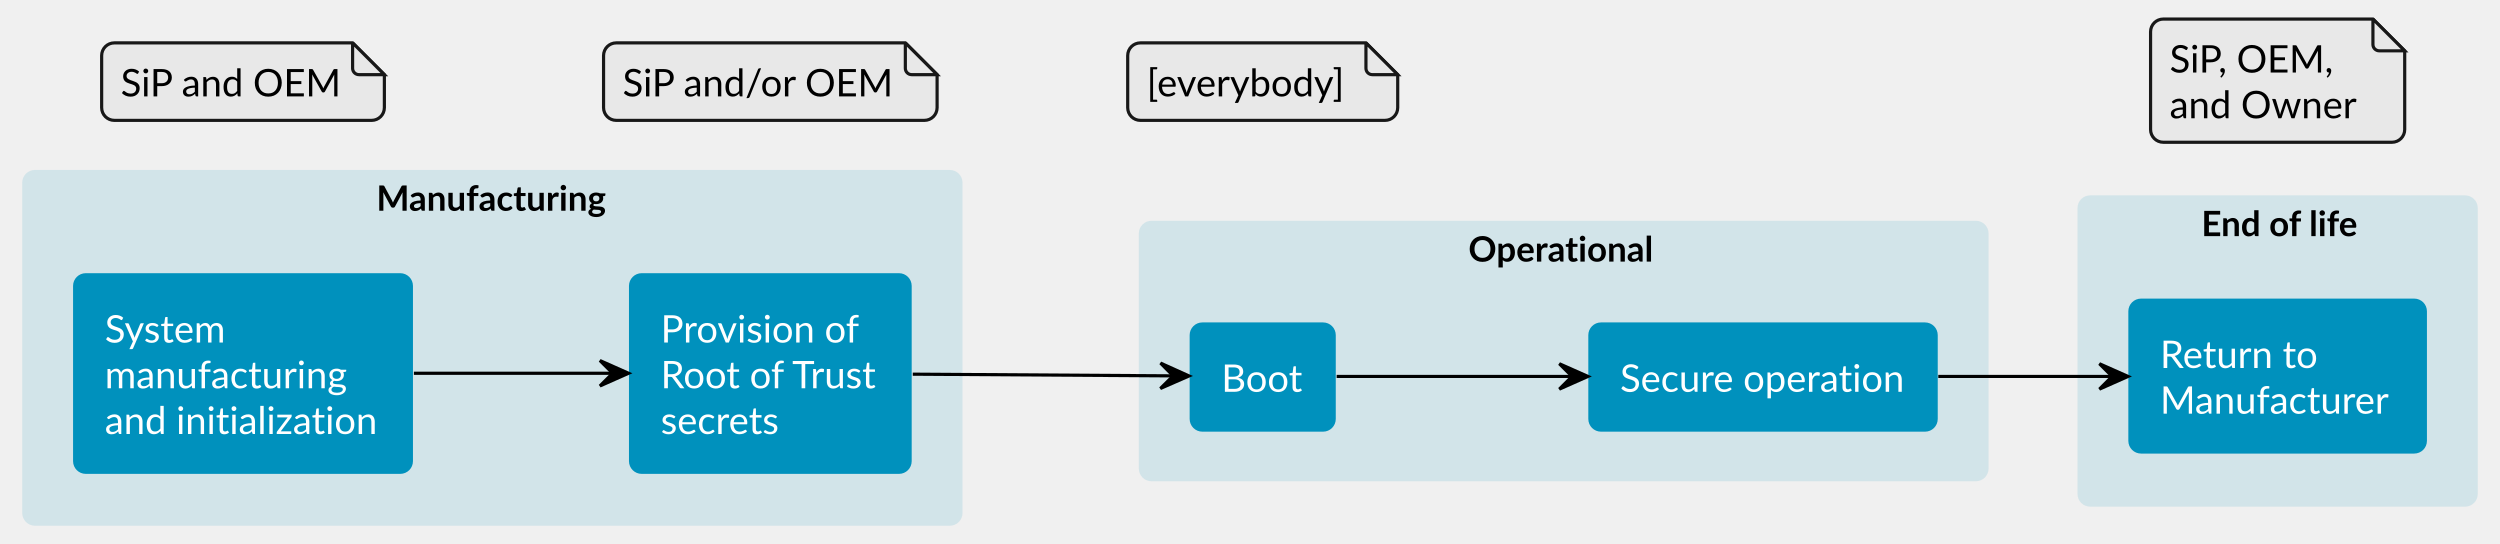
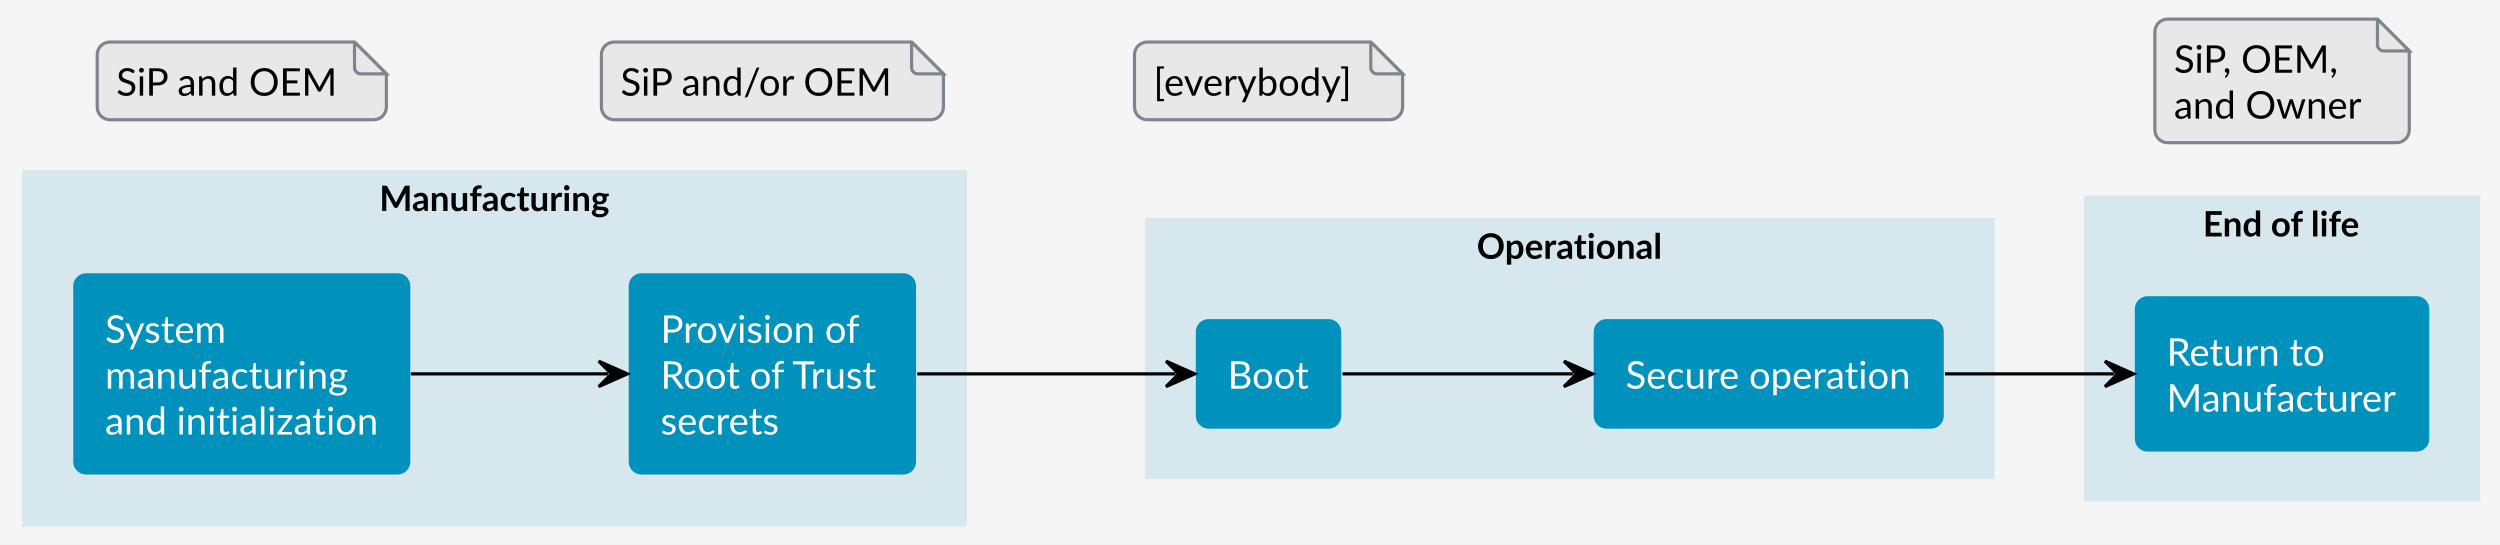
- <svg xmlns="http://www.w3.org/2000/svg" contentStyleType="text/css" height="171px" preserveAspectRatio="none" style="width:787px;height:171px;background:#FFFFFF55;" version="1.1" viewBox="0 0 787 171" width="787px" zoomAndPan="magnify">
+ <svg xmlns="http://www.w3.org/2000/svg" contentStyleType="text/css" data-diagram-type="DESCRIPTION" height="171px" preserveAspectRatio="none" style="width:785px;height:171px;background:#FFFFFF55;" version="1.1" viewBox="0 0 785 171" width="785px" zoomAndPan="magnify">
  <defs />
  <g>
-     <g id="cluster_r1">
-       <rect fill="#0091BD" fill-opacity="0.125" height="112" rx="4" ry="4" style="stroke:#0091BD;stroke-width:0.0;" width="296" x="7" y="53.5" />
-       <line style="stroke:#0091BD;stroke-width:0.0;" x1="7" x2="303" y1="70.684" y2="70.684" />
-       <text fill="#000000" font-family="Lato,sans-serif" font-size="11" font-weight="bold" lengthAdjust="spacing" textLength="73" x="118.5" y="66.344">Manufacturing</text>
+     <rect fill="#FFFFFF" fill-opacity="0.333" height="171" style="stroke:none;stroke-width:1;" width="785" x="0" y="0" />
+     <g class="cluster" data-entity="r1" data-source-line="14" data-uid="ent0007" id="cluster_r1">
+       <rect fill="#0091BD" fill-opacity="0.125" height="112" width="296.64" x="7" y="53.4" />
+       <line x1="7" x2="303.64" y1="70.6" y2="70.6" />
+       <text fill="#000000" font-family="Lato,sans-serif" font-size="11" font-weight="bold" lengthAdjust="spacing" textLength="72.418" x="119.111" y="66.257">Manufacturing</text>
    </g>
-     <g id="cluster_r3">
-       <rect fill="#0091BD" fill-opacity="0.125" height="82" rx="4" ry="4" style="stroke:#0091BD;stroke-width:0.0;" width="267.5" x="358.5" y="69.5" />
-       <line style="stroke:#0091BD;stroke-width:0.0;" x1="358.5" x2="626" y1="86.684" y2="86.684" />
-       <text fill="#000000" font-family="Lato,sans-serif" font-size="11" font-weight="bold" lengthAdjust="spacing" textLength="60" x="462.25" y="82.344">Operational</text>
+     <g class="cluster" data-entity="r3" data-source-line="18" data-uid="ent0010" id="cluster_r3">
+       <rect fill="#0091BD" fill-opacity="0.125" height="82" width="266.85" x="359.49" y="68.4" />
+       <line x1="359.49" x2="626.34" y1="85.6" y2="85.6" />
+       <text fill="#000000" font-family="Lato,sans-serif" font-size="11" font-weight="bold" lengthAdjust="spacing" textLength="58.421" x="463.704" y="81.257">Operational</text>
    </g>
-     <g id="cluster_r5">
-       <rect fill="#0091BD" fill-opacity="0.125" height="98" rx="4" ry="4" style="stroke:#0091BD;stroke-width:0.0;" width="126" x="654" y="61.5" />
-       <line style="stroke:#0091BD;stroke-width:0.0;" x1="654" x2="780" y1="78.684" y2="78.684" />
-       <text fill="#000000" font-family="Lato,sans-serif" font-size="11" font-weight="bold" lengthAdjust="spacing" textLength="48" x="693" y="74.344">End of life</text>
+     <g class="cluster" data-entity="r5" data-source-line="22" data-uid="ent0013" id="cluster_r5">
+       <rect fill="#0091BD" fill-opacity="0.125" height="96" width="124.46" x="654.34" y="61.4" />
+       <line x1="654.34" x2="778.8" y1="78.6" y2="78.6" />
+       <text fill="#000000" font-family="Lato,sans-serif" font-size="11" font-weight="bold" lengthAdjust="spacing" textLength="49.725" x="691.707" y="74.257">End of life</text>
    </g>
-     <g id="elem_lc1">
-       <rect fill="#0091BD" height="63.176" rx="4" ry="4" style="stroke:#8B0000;stroke-width:0.0;" width="107" x="23" y="86" />
-       <text fill="#FFFFFF" font-family="Lato,sans-serif" font-size="12" lengthAdjust="spacing" textLength="37" x="33" y="107.838">System</text>
-       <text fill="#FFFFFF" font-family="Lato,sans-serif" font-size="12" lengthAdjust="spacing" textLength="78" x="33" y="122.23">manufacturing</text>
-       <text fill="#FFFFFF" font-family="Lato,sans-serif" font-size="12" lengthAdjust="spacing" textLength="87" x="33" y="136.622">and initialization</text>
+     <g class="entity" data-entity="lc1" data-source-line="15" data-uid="ent0008" id="entity_lc1">
+       <rect fill="#0091BD" height="63.2" rx="4" ry="4" width="105.836" x="23" y="85.8" />
+       <text fill="#FFFFFF" font-family="Lato,sans-serif" font-size="12" lengthAdjust="spacing" textLength="38.4" x="33" y="107.644">System</text>
+       <text fill="#FFFFFF" font-family="Lato,sans-serif" font-size="12" lengthAdjust="spacing" textLength="76.296" x="33" y="122.044">manufacturing</text>
+       <text fill="#FFFFFF" font-family="Lato,sans-serif" font-size="12" lengthAdjust="spacing" textLength="85.836" x="33" y="136.444">and initialization</text>
    </g>
-     <g id="elem_lc2">
-       <rect fill="#0091BD" height="63.176" rx="4" ry="4" style="stroke:#8B0000;stroke-width:0.0;" width="89" x="198" y="86" />
-       <text fill="#FFFFFF" font-family="Lato,sans-serif" font-size="12" lengthAdjust="spacing" textLength="63" x="208" y="107.838">Provision of</text>
-       <text fill="#FFFFFF" font-family="Lato,sans-serif" font-size="12" lengthAdjust="spacing" textLength="69" x="208" y="122.23">Root of Trust</text>
-       <text fill="#FFFFFF" font-family="Lato,sans-serif" font-size="12" lengthAdjust="spacing" textLength="37" x="208" y="136.622">secrets</text>
+     <g class="entity" data-entity="lc2" data-source-line="16" data-uid="ent0009" id="entity_lc2">
+       <rect fill="#0091BD" height="63.2" rx="4" ry="4" width="90.224" x="197.42" y="85.8" />
+       <text fill="#FFFFFF" font-family="Lato,sans-serif" font-size="12" lengthAdjust="spacing" textLength="63.108" x="207.42" y="107.644">Provision of</text>
+       <text fill="#FFFFFF" font-family="Lato,sans-serif" font-size="12" lengthAdjust="spacing" textLength="70.224" x="207.42" y="122.044">Root of Trust</text>
+       <text fill="#FFFFFF" font-family="Lato,sans-serif" font-size="12" lengthAdjust="spacing" textLength="37.464" x="207.42" y="136.444">secrets</text>
    </g>
-     <g id="elem_lc3">
-       <rect fill="#0091BD" height="34.392" rx="4" ry="4" style="stroke:#8B0000;stroke-width:0.0;" width="46" x="374.5" y="101.5" />
-       <text fill="#FFFFFF" font-family="Lato,sans-serif" font-size="12" lengthAdjust="spacing" textLength="26" x="384.5" y="123.338">Boot</text>
+     <g class="entity" data-entity="lc3" data-source-line="19" data-uid="ent0011" id="entity_lc3">
+       <rect fill="#0091BD" height="34.4" rx="4" ry="4" width="45.668" x="375.49" y="100.2" />
+       <text fill="#FFFFFF" font-family="Lato,sans-serif" font-size="12" lengthAdjust="spacing" textLength="25.668" x="385.49" y="122.044">Boot</text>
    </g>
-     <g id="elem_lc4">
-       <rect fill="#0091BD" height="34.392" rx="4" ry="4" style="stroke:#8B0000;stroke-width:0.0;" width="110" x="500" y="101.5" />
-       <text fill="#FFFFFF" font-family="Lato,sans-serif" font-size="12" lengthAdjust="spacing" textLength="90" x="510" y="123.338">Secure operation</text>
+     <g class="entity" data-entity="lc4" data-source-line="20" data-uid="ent0012" id="entity_lc4">
+       <rect fill="#0091BD" height="34.4" rx="4" ry="4" width="109.922" x="500.42" y="100.2" />
+       <text fill="#FFFFFF" font-family="Lato,sans-serif" font-size="12" lengthAdjust="spacing" textLength="89.922" x="510.42" y="122.044">Secure operation</text>
    </g>
-     <g id="elem_lc5">
-       <rect fill="#0091BD" height="48.784" rx="4" ry="4" style="stroke:#8B0000;stroke-width:0.0;" width="94" x="670" y="94" />
-       <text fill="#FFFFFF" font-family="Lato,sans-serif" font-size="12" lengthAdjust="spacing" textLength="50" x="680" y="115.838">Return to</text>
-       <text fill="#FFFFFF" font-family="Lato,sans-serif" font-size="12" lengthAdjust="spacing" textLength="74" x="680" y="130.23">Manufacturer</text>
+     <g class="entity" data-entity="lc5" data-source-line="23" data-uid="ent0014" id="entity_lc5">
+       <rect fill="#0091BD" height="48.8" rx="4" ry="4" width="92.456" x="670.34" y="93" />
+       <text fill="#FFFFFF" font-family="Lato,sans-serif" font-size="12" lengthAdjust="spacing" textLength="50.088" x="680.34" y="114.844">Return to</text>
+       <text fill="#FFFFFF" font-family="Lato,sans-serif" font-size="12" lengthAdjust="spacing" textLength="72.456" x="680.34" y="129.244">Manufacturer</text>
    </g>
-     <g id="elem_n1">
-       <path d="M32,17.5 L32,33.892 A4,4 0 0 0 36,37.892 L117,37.892 A4,4 0 0 0 121,33.892 L121,23.5 L111,13.5 L36,13.5 A4,4 0 0 0 32,17.5 " fill="#E8E8E8" style="stroke:#181818;stroke-width:1.0;" />
-       <path d="M111,13.5 L111,21.5 A2,2 0 0 0 113,23.5 L121,23.5 L111,13.5 " fill="#E8E8E8" style="stroke:#181818;stroke-width:1.0;" />
-       <text fill="#000000" font-family="Lato,sans-serif" font-size="12" lengthAdjust="spacing" textLength="68" x="38" y="30.337">SiP and OEM</text>
+     <g class="entity" data-entity="n1" data-source-line="8" data-uid="ent0002" id="entity_n1">
+       <path d="M30.52,17.2 L30.52,33.6 A4,4 0 0 0 34.52,37.6 L117.318,37.6 A4,4 0 0 0 121.318,33.6 L121.318,23.2 L111.318,13.2 L34.52,13.2 A4,4 0 0 0 30.52,17.2" fill="#E8E8E8" style="stroke:#7D868C;stroke-width:1;" />
+       <path d="M111.318,13.2 L111.318,21.2 A2,2 0 0 0 113.318,23.2 L121.318,23.2 L111.318,13.2" fill="#E8E8E8" style="stroke:#7D868C;stroke-width:1;" />
+       <text fill="#000000" font-family="Lato,sans-serif" font-size="12" lengthAdjust="spacing" textLength="69.798" x="36.52" y="30.044">SiP and OEM</text>
    </g>
-     <g id="elem_n2">
-       <path d="M190,17.5 L190,33.892 A4,4 0 0 0 194,37.892 L291,37.892 A4,4 0 0 0 295,33.892 L295,23.5 L285,13.5 L194,13.5 A4,4 0 0 0 190,17.5 " fill="#E8E8E8" style="stroke:#181818;stroke-width:1.0;" />
-       <path d="M285,13.5 L285,21.5 A2,2 0 0 0 287,23.5 L295,23.5 L285,13.5 " fill="#E8E8E8" style="stroke:#181818;stroke-width:1.0;" />
-       <text fill="#000000" font-family="Lato,sans-serif" font-size="12" lengthAdjust="spacing" textLength="84" x="196" y="30.337">SiP and/or OEM</text>
+     <g class="entity" data-entity="n2" data-source-line="9" data-uid="ent0003" id="entity_n2">
+       <path d="M188.84,17.2 L188.84,33.6 A4,4 0 0 0 192.84,37.6 L292.234,37.6 A4,4 0 0 0 296.234,33.6 L296.234,23.2 L286.234,13.2 L192.84,13.2 A4,4 0 0 0 188.84,17.2" fill="#E8E8E8" style="stroke:#7D868C;stroke-width:1;" />
+       <path d="M286.234,13.2 L286.234,21.2 A2,2 0 0 0 288.234,23.2 L296.234,23.2 L286.234,13.2" fill="#E8E8E8" style="stroke:#7D868C;stroke-width:1;" />
+       <text fill="#000000" font-family="Lato,sans-serif" font-size="12" lengthAdjust="spacing" textLength="86.394" x="194.84" y="30.044">SiP and/or OEM</text>
    </g>
-     <g id="elem_n3">
-       <path d="M355,17.5 L355,33.892 A4,4 0 0 0 359,37.892 L436,37.892 A4,4 0 0 0 440,33.892 L440,23.5 L430,13.5 L359,13.5 A4,4 0 0 0 355,17.5 " fill="#E8E8E8" style="stroke:#181818;stroke-width:1.0;" />
-       <path d="M430,13.5 L430,21.5 A2,2 0 0 0 432,23.5 L440,23.5 L430,13.5 " fill="#E8E8E8" style="stroke:#181818;stroke-width:1.0;" />
-       <text fill="#000000" font-family="Lato,sans-serif" font-size="12" lengthAdjust="spacing" textLength="64" x="361" y="30.337">[everybody]</text>
+     <g class="entity" data-entity="n3" data-source-line="10" data-uid="ent0004" id="entity_n3">
+       <path d="M356.23,17.2 L356.23,33.6 A4,4 0 0 0 360.23,37.6 L436.422,37.6 A4,4 0 0 0 440.422,33.6 L440.422,23.2 L430.422,13.2 L360.23,13.2 A4,4 0 0 0 356.23,17.2" fill="#E8E8E8" style="stroke:#7D868C;stroke-width:1;" />
+       <path d="M430.422,13.2 L430.422,21.2 A2,2 0 0 0 432.422,23.2 L440.422,23.2 L430.422,13.2" fill="#E8E8E8" style="stroke:#7D868C;stroke-width:1;" />
+       <text fill="#000000" font-family="Lato,sans-serif" font-size="12" lengthAdjust="spacing" textLength="63.192" x="362.23" y="30.044">[everybody]</text>
    </g>
-     <g id="elem_n5">
-       <path d="M677,10 L677,40.784 A4,4 0 0 0 681,44.784 L753,44.784 A4,4 0 0 0 757,40.784 L757,16 L747,6 L681,6 A4,4 0 0 0 677,10 " fill="#E8E8E8" style="stroke:#181818;stroke-width:1.0;" />
-       <path d="M747,6 L747,14 A2,2 0 0 0 749,16 L757,16 L747,6 " fill="#E8E8E8" style="stroke:#181818;stroke-width:1.0;" />
-       <text fill="#000000" font-family="Lato,sans-serif" font-size="12" lengthAdjust="spacing" textLength="52" x="683" y="22.837">SiP, OEM,</text>
-       <text fill="#000000" font-family="Lato,sans-serif" font-size="12" lengthAdjust="spacing" textLength="59" x="683" y="37.23">and Owner</text>
+     <g class="entity" data-entity="n5" data-source-line="12" data-uid="ent0006" id="entity_n5">
+       <path d="M676.63,10 L676.63,40.8 A4,4 0 0 0 680.63,44.8 L752.514,44.8 A4,4 0 0 0 756.514,40.8 L756.514,16 L746.514,6 L680.63,6 A4,4 0 0 0 676.63,10" fill="#E8E8E8" style="stroke:#7D868C;stroke-width:1;" />
+       <path d="M746.514,6 L746.514,14 A2,2 0 0 0 748.514,16 L756.514,16 L746.514,6" fill="#E8E8E8" style="stroke:#7D868C;stroke-width:1;" />
+       <text fill="#000000" font-family="Lato,sans-serif" font-size="12" lengthAdjust="spacing" textLength="52.794" x="682.63" y="22.844">SiP, OEM,</text>
+       <text fill="#000000" font-family="Lato,sans-serif" font-size="12" lengthAdjust="spacing" textLength="58.884" x="682.63" y="37.244">and Owner</text>
    </g>
-     <g id="link_lc1_lc2">
-       <path d="M130.29,117.5 C150.32,117.5 173.02,117.5 192.67,117.5 " fill="none" id="lc1-to-lc2" style="stroke:#000000;stroke-width:1.0;" />
-       <polygon fill="#000000" points="197.86,117.5,188.86,113.5,192.86,117.5,188.86,121.5,197.86,117.5" style="stroke:#000000;stroke-width:1.0;" />
+     <g class="link" data-entity-1="lc1" data-entity-2="lc2" data-source-line="26" data-uid="lnk15" id="link_lc1_lc2">
+       <path d="M129,117.4 C150.86,117.4 170.01,117.4 190.99,117.4" fill="none" id="lc1-to-lc2" style="stroke:#000000;stroke-width:1;" />
+       <polygon fill="#000000" points="196.99,117.4,187.99,113.4,191.99,117.4,187.99,121.4,196.99,117.4" style="stroke:#000000;stroke-width:1;" />
    </g>
-     <g id="link_lc2_lc3">
-       <path d="M287.34,117.79 C313.67,117.96 346.34,118.17 369.05,118.32 " fill="none" id="lc2-to-lc3" style="stroke:#000000;stroke-width:1.0;" />
-       <polygon fill="#000000" points="374.31,118.35,365.333,114.299,369.31,118.321,365.287,122.299,374.31,118.35" style="stroke:#000000;stroke-width:1.0;" />
+     <g class="link" data-entity-1="lc2" data-entity-2="lc3" data-source-line="27" data-uid="lnk16" id="link_lc2_lc3">
+       <path d="M288.02,117.4 C316.58,117.4 346.45,117.4 369.14,117.4" fill="none" id="lc2-to-lc3" style="stroke:#000000;stroke-width:1;" />
+       <polygon fill="#000000" points="375.14,117.4,366.14,113.4,370.14,117.4,366.14,121.4,375.14,117.4" style="stroke:#000000;stroke-width:1;" />
    </g>
-     <g id="link_lc3_lc4">
-       <path d="M420.78,118.5 C440.07,118.5 468.86,118.5 494.75,118.5 " fill="none" id="lc3-to-lc4" style="stroke:#000000;stroke-width:1.0;" />
-       <polygon fill="#000000" points="499.88,118.5,490.88,114.5,494.88,118.5,490.88,122.5,499.88,118.5" style="stroke:#000000;stroke-width:1.0;" />
+     <g class="link" data-entity-1="lc3" data-entity-2="lc4" data-source-line="28" data-uid="lnk17" id="link_lc3_lc4">
+       <path d="M421.54,117.4 C441.97,117.4 467.1,117.4 494.09,117.4" fill="none" id="lc3-to-lc4" style="stroke:#000000;stroke-width:1;" />
+       <polygon fill="#000000" points="500.09,117.4,491.09,113.4,495.09,117.4,491.09,121.4,500.09,117.4" style="stroke:#000000;stroke-width:1;" />
    </g>
-     <g id="link_lc4_lc5">
-       <path d="M610.17,118.5 C627.75,118.5 647.2,118.5 664.57,118.5 " fill="none" id="lc4-to-lc5" style="stroke:#000000;stroke-width:1.0;" />
-       <polygon fill="#000000" points="669.9,118.5,660.9,114.5,664.9,118.5,660.9,122.5,669.9,118.5" style="stroke:#000000;stroke-width:1.0;" />
+     <g class="link" data-entity-1="lc4" data-entity-2="lc5" data-source-line="29" data-uid="lnk18" id="link_lc4_lc5">
+       <path d="M610.72,117.4 C630,117.4 645.48,117.4 663.95,117.4" fill="none" id="lc4-to-lc5" style="stroke:#000000;stroke-width:1;" />
+       <polygon fill="#000000" points="669.95,117.4,660.95,113.4,664.95,117.4,660.95,121.4,669.95,117.4" style="stroke:#000000;stroke-width:1;" />
    </g>
  </g>
</svg>
